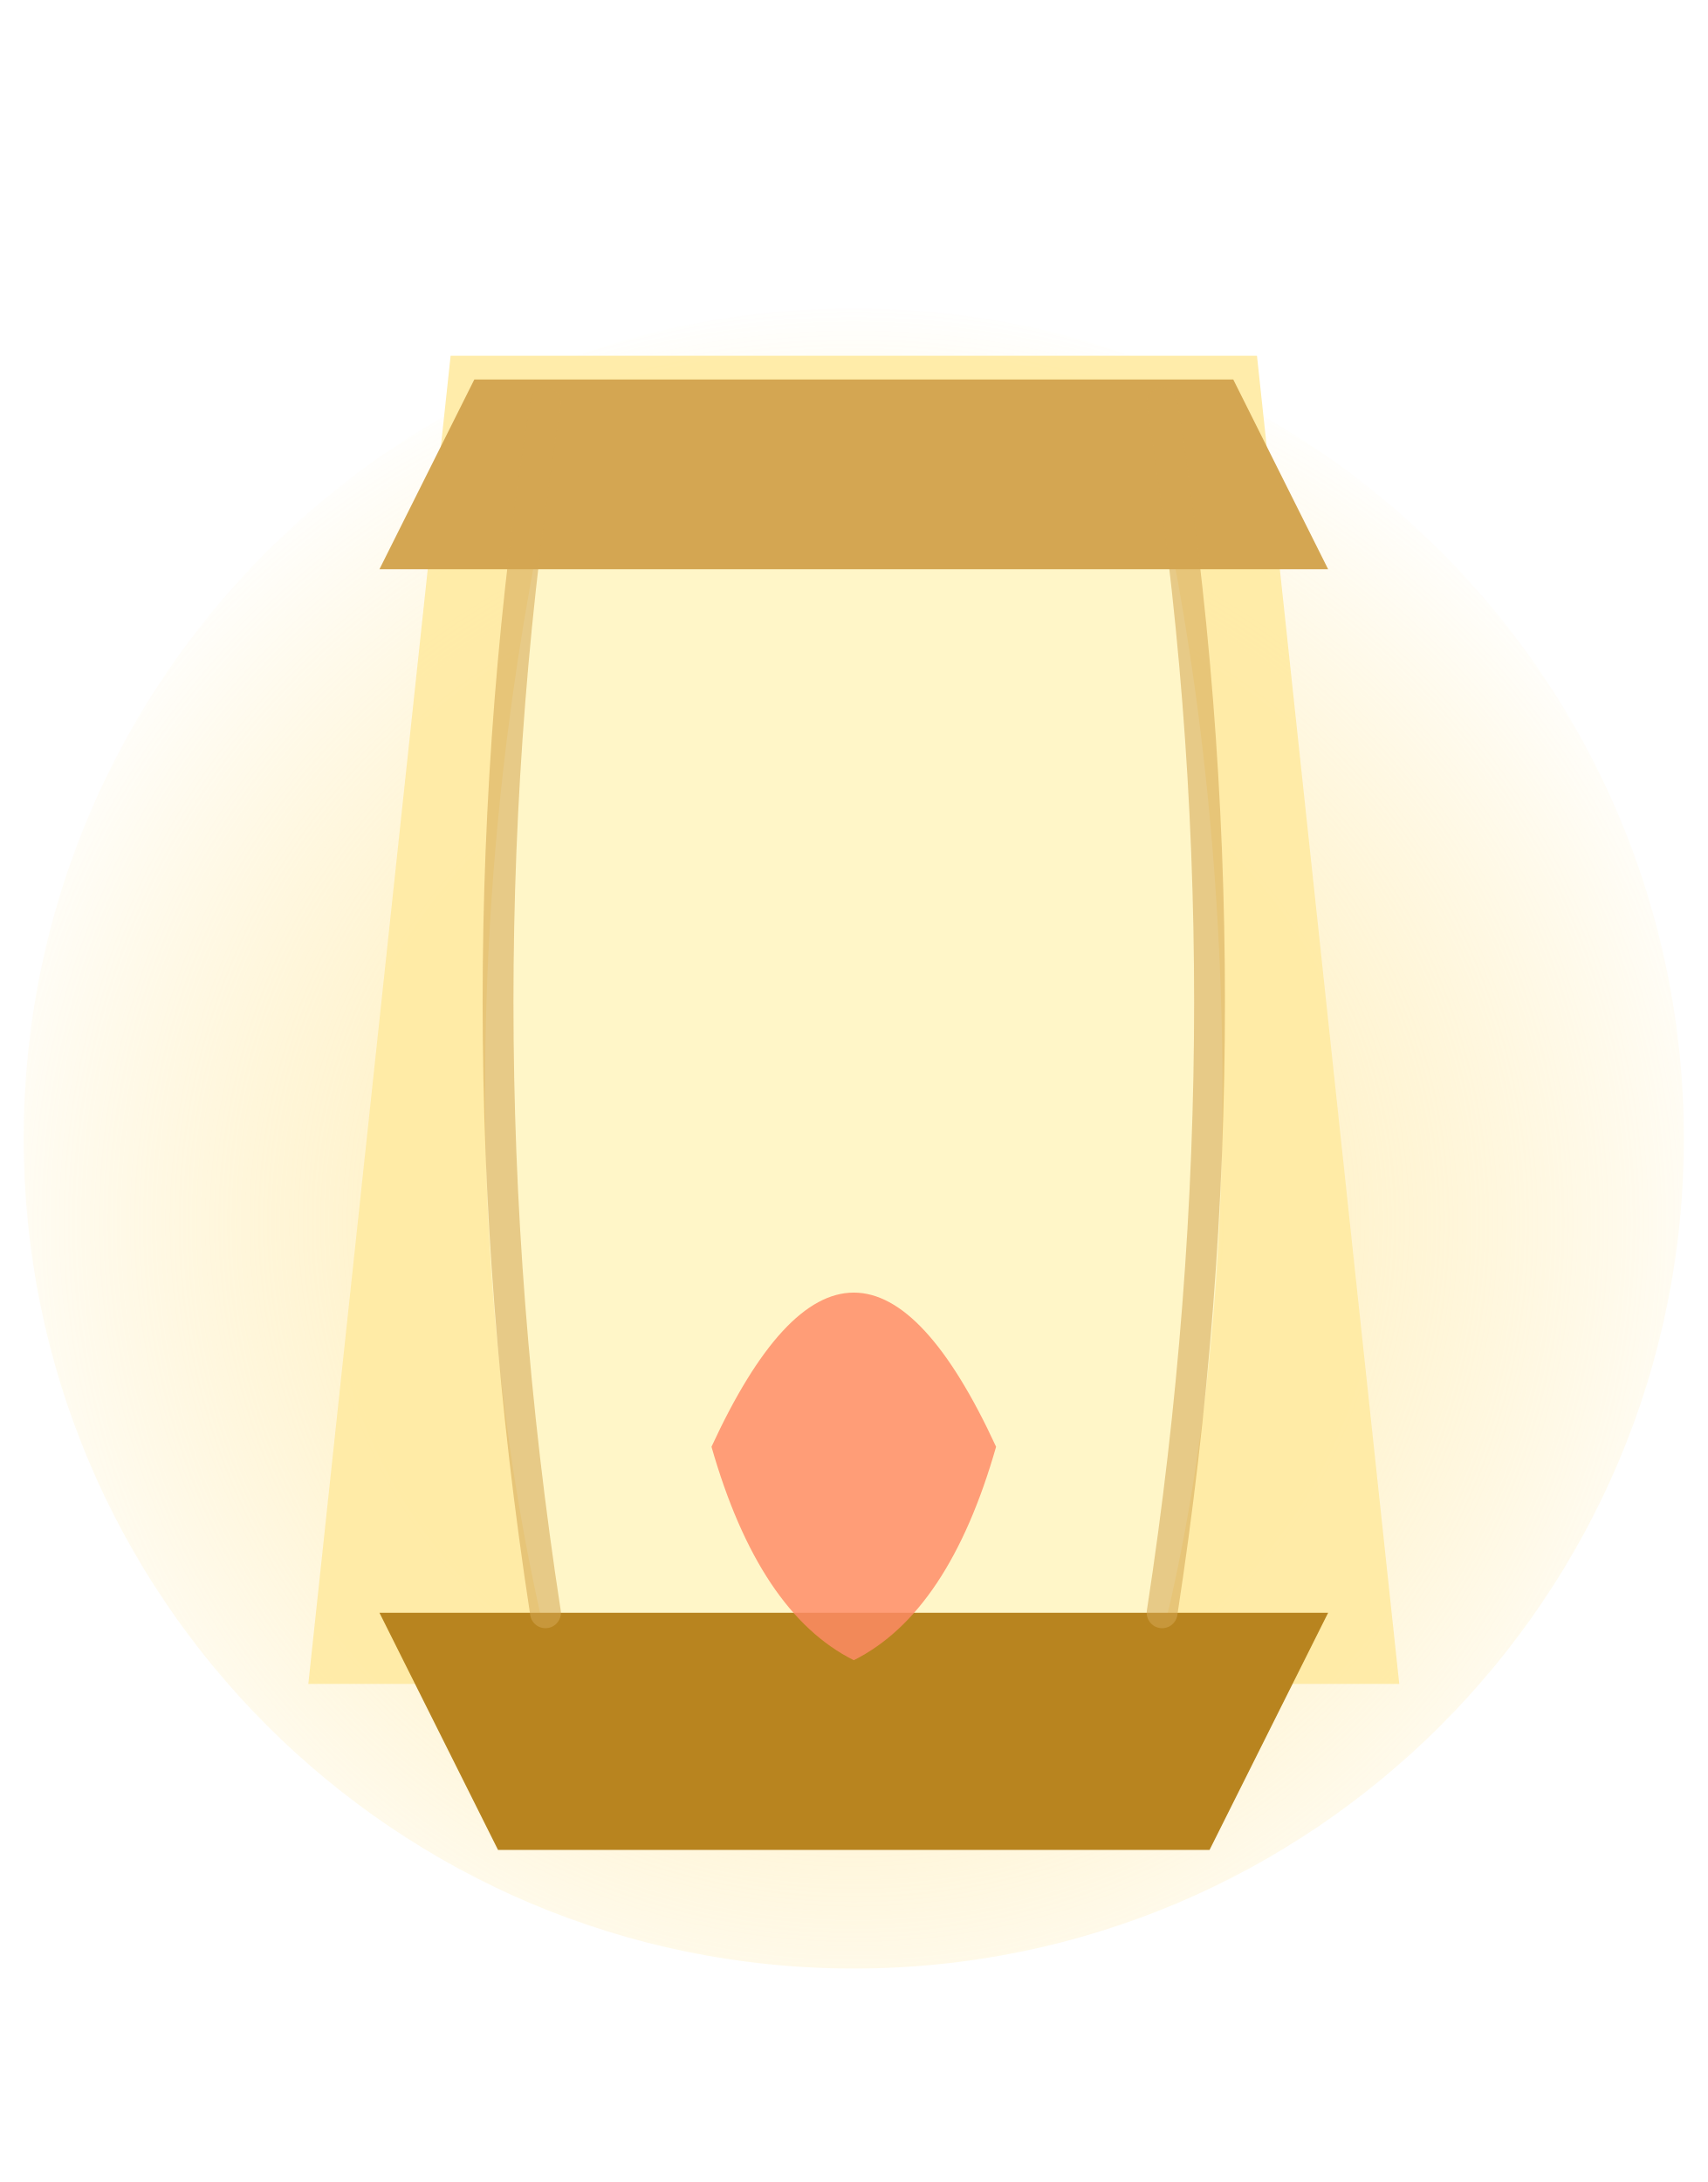
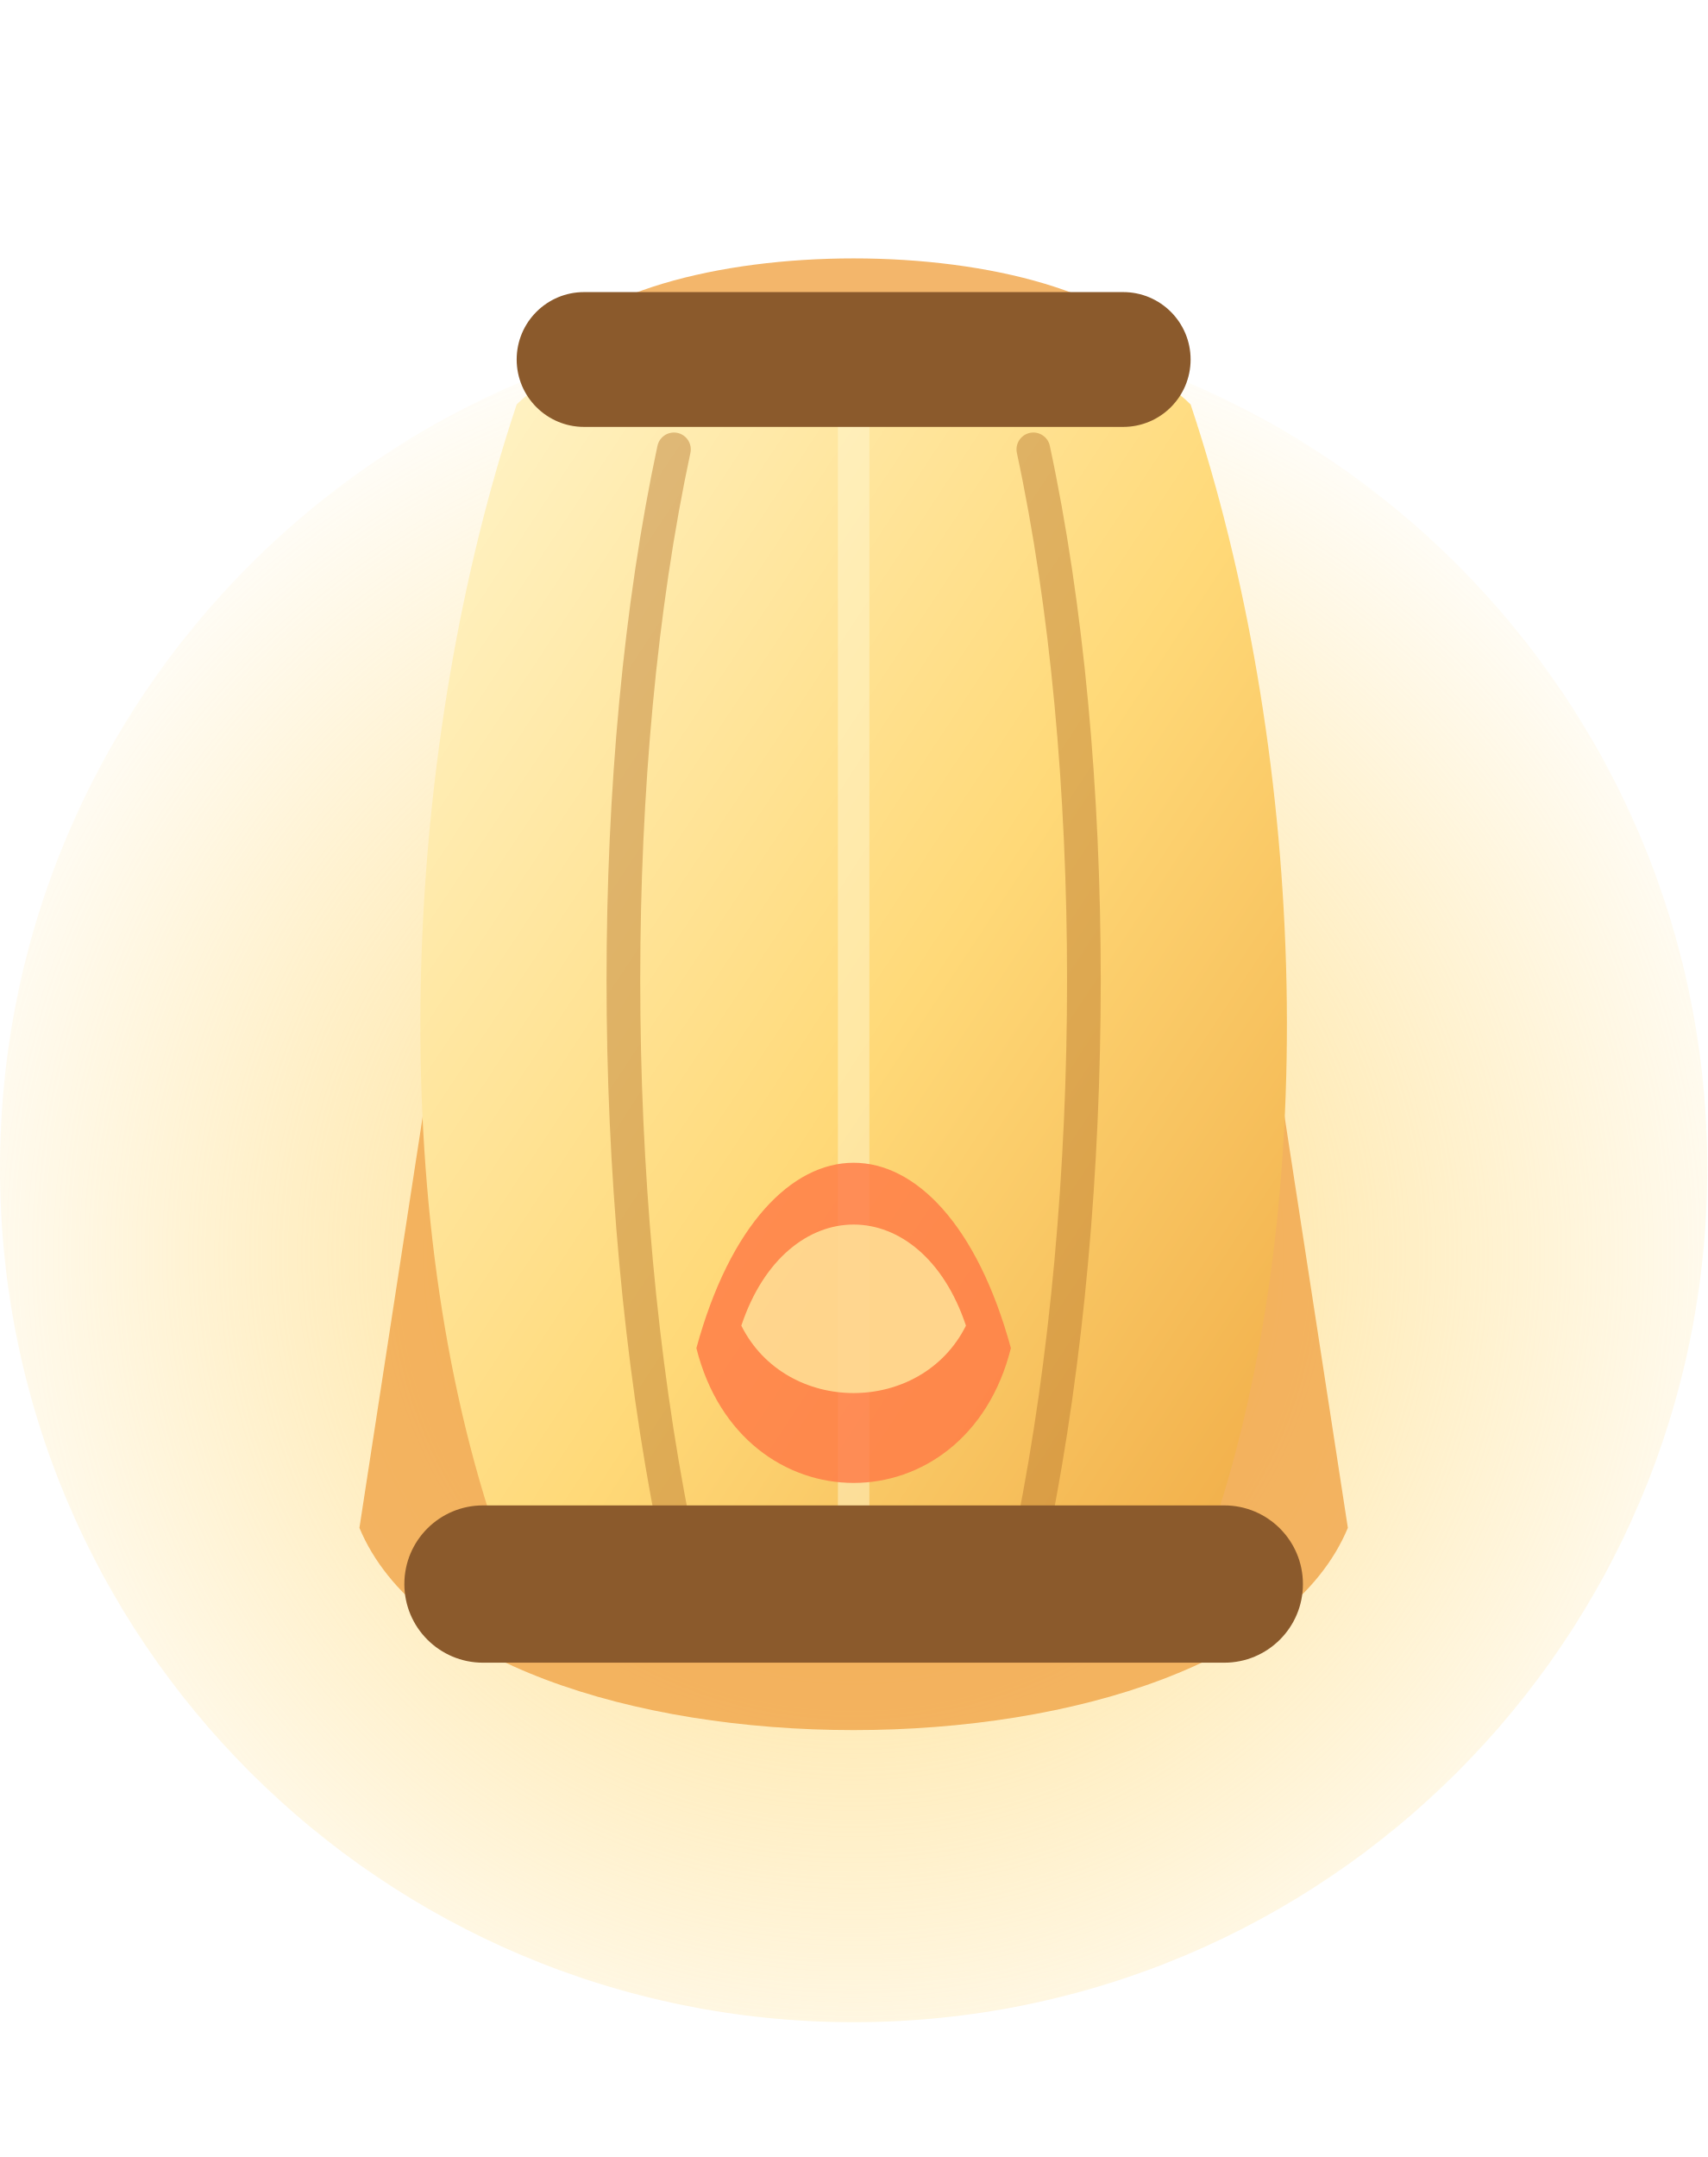
- <svg xmlns="http://www.w3.org/2000/svg" width="72" height="92" viewBox="0 0 72 92">
+ <svg xmlns="http://www.w3.org/2000/svg" width="76" height="96" viewBox="0 0 76 96">
  <defs>
-     <radialGradient id="lanternSkyGlow" cx="0.5" cy="0.55" r="0.55">
-       <stop offset="0%" stop-color="#ffeaa3" stop-opacity="0.82" />
-       <stop offset="100%" stop-color="#ffd966" stop-opacity="0" />
+     <radialGradient id="lanternGlow" cx="0.5" cy="0.55" r="0.58">
+       <stop offset="0%" stop-color="#fff9d1" stop-opacity="0.96" />
+       <stop offset="42%" stop-color="#ffd66d" stop-opacity="0.52" />
+       <stop offset="100%" stop-color="#ffd66d" stop-opacity="0" />
    </radialGradient>
+     <linearGradient id="paper" x1="0" x2="1" y1="0" y2="1">
+       <stop offset="0%" stop-color="#fff6cf" />
+       <stop offset="54%" stop-color="#ffd978" />
+       <stop offset="100%" stop-color="#efa842" />
+     </linearGradient>
  </defs>
-   <circle cx="36" cy="48" r="35" fill="url(#lanternSkyGlow)" />
-   <path d="M19 15H53L59 71H13Z" fill="#ffeaa3" opacity="0.92" />
-   <path d="M24 17H48C52 32 53 53 49 69H23C19 52 20 33 24 17Z" fill="#fff6c8" />
-   <path d="M20 16H52L56 24H16Z" fill="#d4a652" />
-   <path d="M16 68H56L51 78H21Z" fill="#b8841f" />
-   <path d="M30 61Q36 48 42 61Q40 68 36 70Q32 68 30 61Z" fill="#ff8a65" opacity="0.82" />
-   <path d="M23 17Q19 42 23 68" fill="none" stroke="#d4a652" stroke-width="1.3" stroke-linecap="round" opacity="0.55" />
-   <path d="M49 17Q53 42 49 68" fill="none" stroke="#d4a652" stroke-width="1.3" stroke-linecap="round" opacity="0.55" />
+   <circle cx="38" cy="52" r="38" fill="url(#lanternGlow)" />
+   <path d="M24 16C28 10 48 10 52 16L60 68C55 80 21 80 16 68Z" fill="#f0a64a" opacity="0.82" />
+   <path d="M23 18C28 13 48 13 53 18C58 33 59 53 54 68C49 75 27 75 22 68C17 53 18 33 23 18Z" fill="url(#paper)" />
+   <path d="M30 20C27 34 27 53 30 68" fill="none" stroke="#b9782f" stroke-width="1.5" stroke-linecap="round" opacity="0.45" />
+   <path d="M46 20C49 34 49 53 46 68" fill="none" stroke="#b9782f" stroke-width="1.5" stroke-linecap="round" opacity="0.45" />
+   <path d="M38 18V71" fill="none" stroke="#fff8d8" stroke-width="1.4" stroke-linecap="round" opacity="0.45" />
+   <rect x="23" y="13" width="30" height="6" rx="3" fill="#8b5a2c" />
+   <rect x="18" y="67" width="40" height="7" rx="3.5" fill="#8b5a2c" />
+   <path d="M31 60C34 49 42 49 45 60C43 68 33 68 31 60Z" fill="#ff7a45" opacity="0.82" />
+   <path d="M33 59C35 53 41 53 43 59C41 63 35 63 33 59Z" fill="#fff2a5" opacity="0.72" />
</svg>
